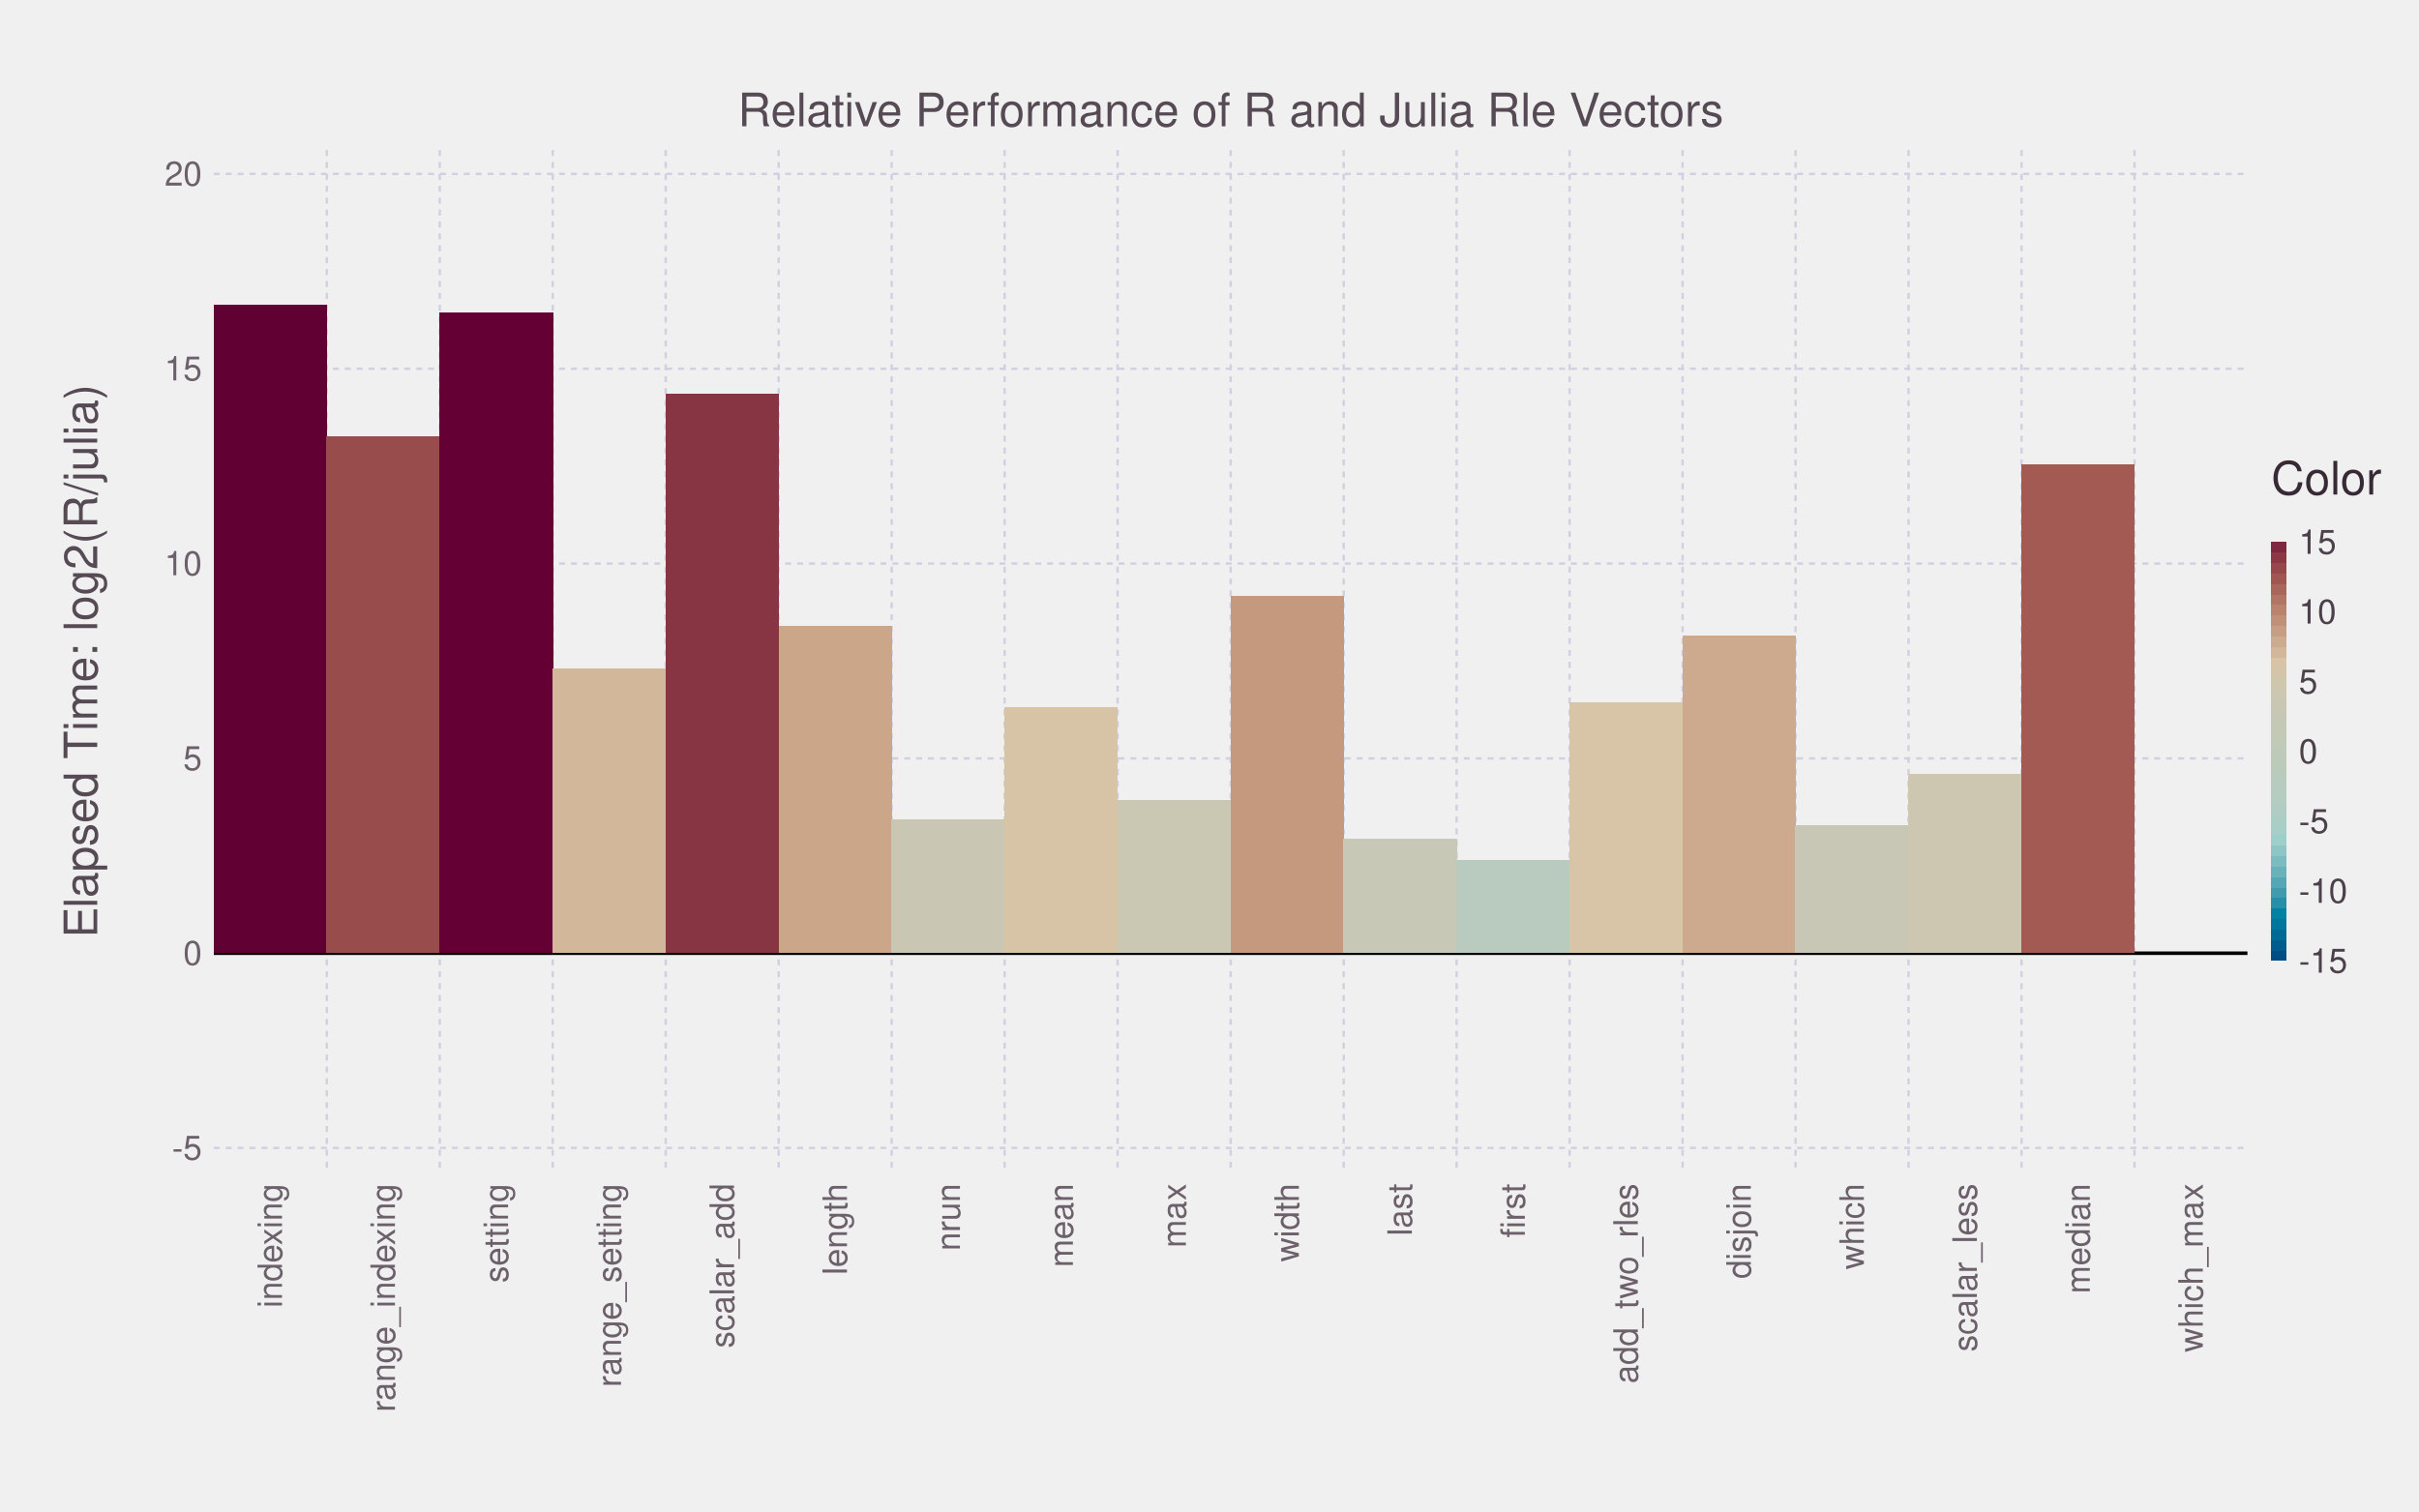
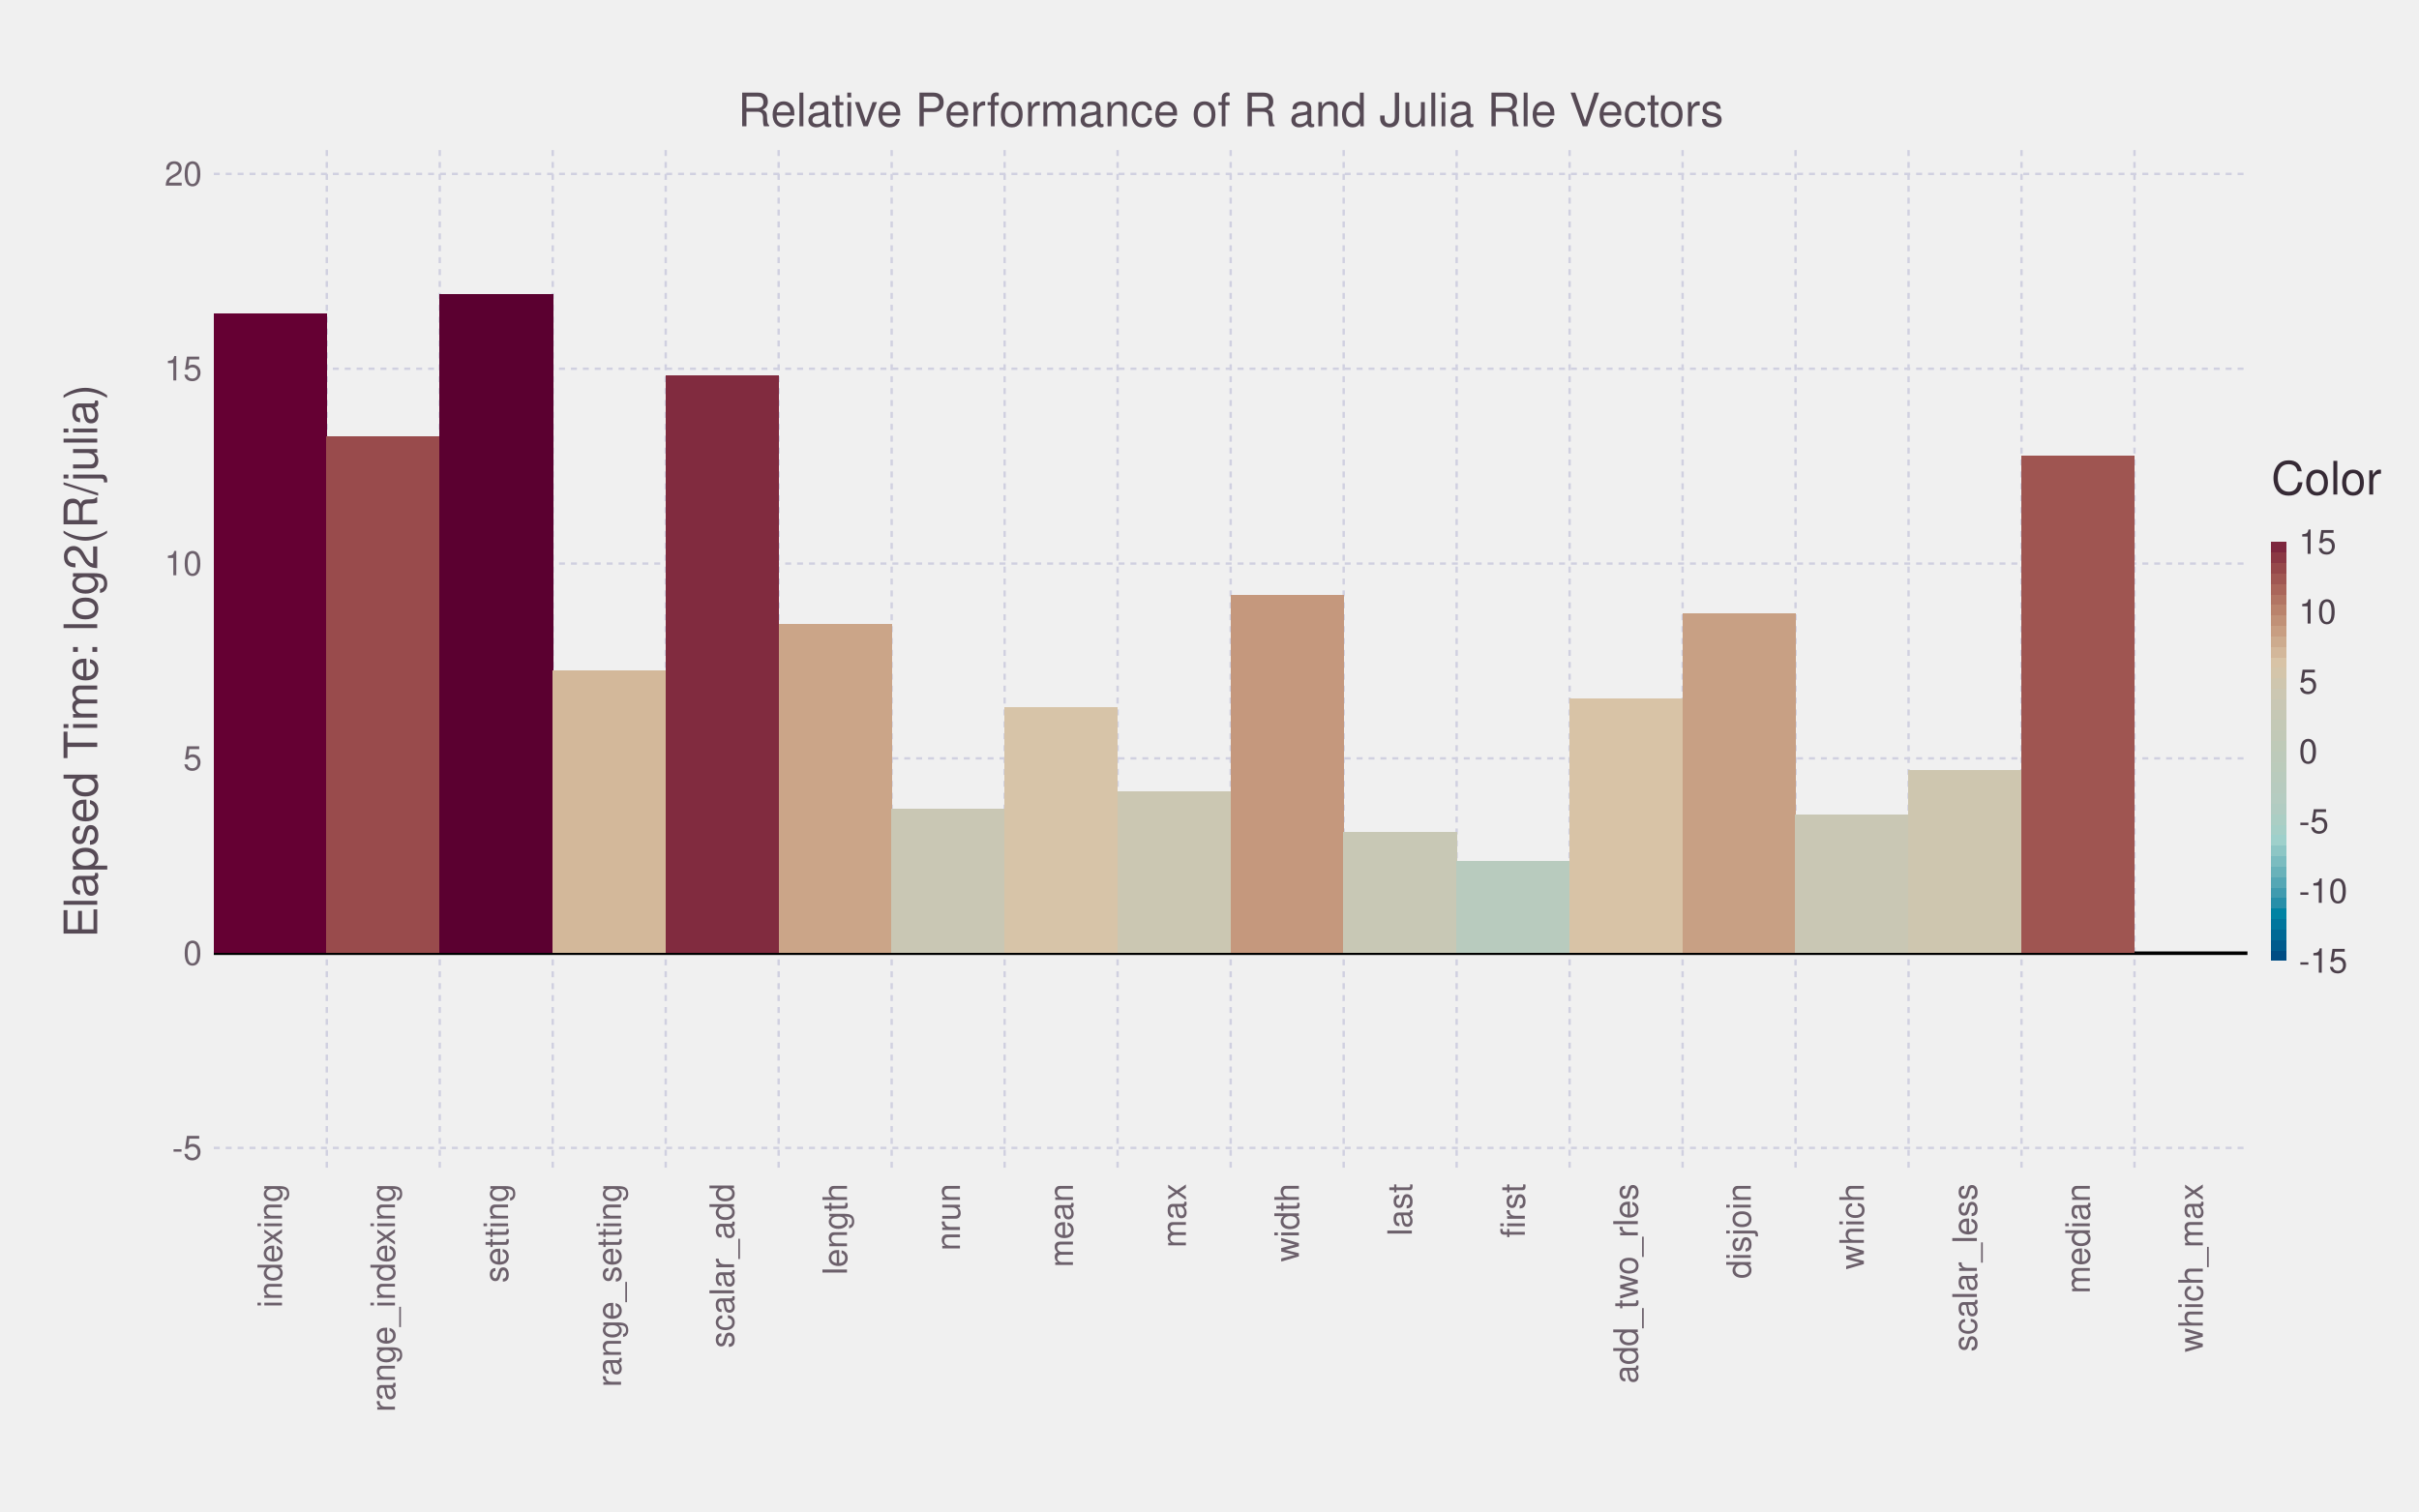
<svg xmlns="http://www.w3.org/2000/svg" version="1.2" width="203.2mm" height="127mm" viewBox="0 0 203.2 127" stroke="none" fill="#000000" stroke-width="0.3" font-size="3.88">
-   <g class="plotroot yscalable" id="img-5282025b-1">
-     <g class="guide xlabels" font-size="2.82" font-family="'PT Sans Caption','Helvetica Neue','Helvetica',sans-serif" fill="#6C606B" id="img-5282025b-2">
+   <g class="plotroot yscalable" id="img-7544845b-1">
+     <g class="guide xlabels" font-size="2.82" font-family="'PT Sans Caption','Helvetica Neue','Helvetica',sans-serif" fill="#6C606B" id="img-7544845b-2">
      <text x="22.7" y="99.45" text-anchor="end" dy="0.35em" transform="rotate(-90, 22.7, 99.45)">indexing</text>
      <text x="32.19" y="99.45" text-anchor="end" dy="0.35em" transform="rotate(-90, 32.19, 99.45)">range_indexing</text>
      <text x="41.69" y="99.45" text-anchor="end" dy="0.35em" transform="rotate(-90, 41.69, 99.45)">setting</text>
      <text x="51.18" y="99.45" text-anchor="end" dy="0.35em" transform="rotate(-90, 51.18, 99.45)">range_setting</text>
      <text x="60.67" y="99.45" text-anchor="end" dy="0.35em" transform="rotate(-90, 60.67, 99.45)">scalar_add</text>
      <text x="70.16" y="99.45" text-anchor="end" dy="0.35em" transform="rotate(-90, 70.16, 99.45)">length</text>
      <text x="79.65" y="99.45" text-anchor="end" dy="0.35em" transform="rotate(-90, 79.65, 99.45)">nrun</text>
      <text x="89.14" y="99.45" text-anchor="end" dy="0.35em" transform="rotate(-90, 89.14, 99.45)">mean</text>
      <text x="98.63" y="99.45" text-anchor="end" dy="0.35em" transform="rotate(-90, 98.63, 99.45)">max</text>
      <text x="108.12" y="99.45" text-anchor="end" dy="0.35em" transform="rotate(-90, 108.12, 99.45)">width</text>
      <text x="117.61" y="99.45" text-anchor="end" dy="0.35em" transform="rotate(-90, 117.61, 99.45)">last</text>
      <text x="127.1" y="99.45" text-anchor="end" dy="0.35em" transform="rotate(-90, 127.1, 99.45)">first</text>
      <text x="136.59" y="99.45" text-anchor="end" dy="0.35em" transform="rotate(-90, 136.59, 99.45)">add_two_rles</text>
      <text x="146.08" y="99.45" text-anchor="end" dy="0.35em" transform="rotate(-90, 146.08, 99.45)">disjoin</text>
      <text x="155.58" y="99.45" text-anchor="end" dy="0.35em" transform="rotate(-90, 155.58, 99.45)">which</text>
      <text x="165.07" y="99.45" text-anchor="end" dy="0.35em" transform="rotate(-90, 165.07, 99.45)">scalar_less</text>
      <text x="174.56" y="99.45" text-anchor="end" dy="0.35em" transform="rotate(-90, 174.56, 99.45)">median</text>
      <text x="184.05" y="99.45" text-anchor="end" dy="0.35em" transform="rotate(-90, 184.05, 99.45)">which_max</text>
    </g>
-     <g class="guide colorkey" id="img-5282025b-3">
-       <g font-size="2.82" font-family="'PT Sans','Helvetica Neue','Helvetica',sans-serif" fill="#4C404B" id="img-5282025b-4">
+     <g class="guide colorkey" id="img-7544845b-3">
+       <g font-size="2.82" font-family="'PT Sans','Helvetica Neue','Helvetica',sans-serif" fill="#4C404B" id="img-7544845b-4">
+         <text x="193.11" y="80.74" dy="0.35em">-15</text>
        <text x="193.11" y="51.41" dy="0.35em">10</text>
+         <text x="193.11" y="57.28" dy="0.35em">5</text>
+         <text x="193.11" y="74.87" dy="0.35em">-10</text>
+         <text x="193.11" y="63.14" dy="0.35em">0</text>
        <text x="193.11" y="69.01" dy="0.35em">-5</text>
-         <text x="193.11" y="63.14" dy="0.35em">0</text>
-         <text x="193.11" y="74.87" dy="0.35em">-10</text>
-         <text x="193.11" y="80.74" dy="0.35em">-15</text>
-         <text x="193.11" y="57.28" dy="0.35em">5</text>
        <text x="193.11" y="45.55" dy="0.35em">15</text>
      </g>
-       <g shape-rendering="crispEdges" stroke="#000000" stroke-opacity="0.000" id="img-5282025b-5">
+       <g shape-rendering="crispEdges" stroke="#000000" stroke-opacity="0.000" id="img-7544845b-5">
        <rect x="190.79" y="79.86" width="1.31" height="0.88" fill="#004D84" />
        <rect x="190.79" y="78.98" width="1.31" height="0.88" fill="#005B8D" />
        <rect x="190.79" y="78.1" width="1.31" height="0.88" fill="#006995" />
        <rect x="190.79" y="77.22" width="1.31" height="0.88" fill="#00769D" />
        <rect x="190.79" y="76.34" width="1.31" height="0.88" fill="#0083A3" />
        <rect x="190.79" y="75.46" width="1.31" height="0.88" fill="#278FA9" />
        <rect x="190.79" y="74.58" width="1.31" height="0.88" fill="#409BAF" />
        <rect x="190.79" y="73.7" width="1.31" height="0.88" fill="#55A7B5" />
        <rect x="190.79" y="72.82" width="1.31" height="0.88" fill="#69B2BA" />
        <rect x="190.79" y="71.94" width="1.31" height="0.88" fill="#7BBCC0" />
        <rect x="190.79" y="71.06" width="1.31" height="0.88" fill="#8DC6C5" />
        <rect x="190.79" y="70.18" width="1.31" height="0.88" fill="#9ED0CB" />
        <rect x="190.79" y="69.3" width="1.31" height="0.88" fill="#A5CFC7" />
        <rect x="190.79" y="68.42" width="1.31" height="0.88" fill="#ABCEC4" />
        <rect x="190.79" y="67.54" width="1.31" height="0.88" fill="#B1CCC2" />
        <rect x="190.79" y="66.66" width="1.31" height="0.88" fill="#B5CCC1" />
        <rect x="190.79" y="65.78" width="1.31" height="0.88" fill="#B7CBBF" />
        <rect x="190.79" y="64.9" width="1.31" height="0.88" fill="#B9CBBD" />
        <rect x="190.79" y="64.02" width="1.31" height="0.88" fill="#BBCBBB" />
        <rect x="190.79" y="63.14" width="1.31" height="0.88" fill="#BDCABA" />
        <rect x="190.79" y="62.26" width="1.31" height="0.88" fill="#BFCAB8" />
        <rect x="190.79" y="61.38" width="1.31" height="0.88" fill="#C2C9B7" />
        <rect x="190.79" y="60.5" width="1.31" height="0.88" fill="#C4C9B6" />
        <rect x="190.79" y="59.62" width="1.31" height="0.88" fill="#C6C8B5" />
        <rect x="190.79" y="58.75" width="1.31" height="0.88" fill="#C9C7B4" />
        <rect x="190.79" y="57.87" width="1.31" height="0.88" fill="#CCC7B2" />
        <rect x="190.79" y="56.99" width="1.31" height="0.88" fill="#CFC6AE" />
        <rect x="190.79" y="56.11" width="1.31" height="0.88" fill="#D4C5AA" />
        <rect x="190.79" y="55.23" width="1.31" height="0.88" fill="#D8C3A6" />
        <rect x="190.79" y="54.35" width="1.31" height="0.88" fill="#D3B79A" />
        <rect x="190.79" y="53.47" width="1.31" height="0.88" fill="#CDAB8E" />
        <rect x="190.79" y="52.59" width="1.31" height="0.88" fill="#C89E82" />
        <rect x="190.79" y="51.71" width="1.31" height="0.88" fill="#C19177" />
        <rect x="190.79" y="50.83" width="1.31" height="0.88" fill="#BA836C" />
        <rect x="190.79" y="49.95" width="1.31" height="0.88" fill="#B27563" />
        <rect x="190.79" y="49.07" width="1.31" height="0.88" fill="#AA665A" />
        <rect x="190.79" y="48.19" width="1.31" height="0.88" fill="#A05752" />
        <rect x="190.79" y="47.31" width="1.31" height="0.88" fill="#96484A" />
        <rect x="190.79" y="46.43" width="1.31" height="0.88" fill="#8B3844" />
        <rect x="190.79" y="45.55" width="1.31" height="0.88" fill="#7E273E" />
-         <g stroke="#FFFFFF" stroke-width="0.2" id="img-5282025b-6">
+         <g stroke="#FFFFFF" stroke-width="0.2" id="img-7544845b-6">
+           <path fill="none" d="M190.79,80.74 L 192.11 80.74" />
          <path fill="none" d="M190.79,51.41 L 192.11 51.41" />
+           <path fill="none" d="M190.79,57.28 L 192.11 57.28" />
+           <path fill="none" d="M190.79,74.87 L 192.11 74.87" />
+           <path fill="none" d="M190.79,63.14 L 192.11 63.14" />
          <path fill="none" d="M190.79,69.01 L 192.11 69.01" />
-           <path fill="none" d="M190.79,63.14 L 192.11 63.14" />
-           <path fill="none" d="M190.79,74.87 L 192.11 74.87" />
-           <path fill="none" d="M190.79,80.74 L 192.11 80.74" />
-           <path fill="none" d="M190.79,57.28 L 192.11 57.28" />
          <path fill="none" d="M190.79,45.55 L 192.11 45.55" />
        </g>
      </g>
-       <g fill="#362A35" font-size="3.88" font-family="'PT Sans','Helvetica Neue','Helvetica',sans-serif" stroke="#000000" stroke-opacity="0.000" id="img-5282025b-7">
+       <g fill="#362A35" font-size="3.88" font-family="'PT Sans','Helvetica Neue','Helvetica',sans-serif" stroke="#000000" stroke-opacity="0.000" id="img-7544845b-7">
        <text x="190.79" y="41.55">Color</text>
      </g>
    </g>
-     <g clip-path="url(#img-5282025b-8)">
-       <g id="img-5282025b-9">
-         <g pointer-events="visible" opacity="1" fill="#000000" fill-opacity="0.000" stroke="#000000" stroke-opacity="0.000" class="guide background" id="img-5282025b-10">
+     <g clip-path="url(#img-7544845b-8)">
+       <g id="img-7544845b-9">
+         <g pointer-events="visible" opacity="1" fill="#000000" fill-opacity="0.000" stroke="#000000" stroke-opacity="0.000" class="guide background" id="img-7544845b-10">
          <rect x="17.96" y="12.61" width="170.83" height="85.84" />
        </g>
-         <g class="guide ygridlines xfixed" stroke-dasharray="0.5,0.5" stroke-width="0.2" stroke="#D0D0E0" id="img-5282025b-11">
+         <g class="guide ygridlines xfixed" stroke-dasharray="0.5,0.5" stroke-width="0.2" stroke="#D0D0E0" id="img-7544845b-11">
          <path fill="none" d="M17.96,96.45 L 188.79 96.45" />
          <path fill="none" d="M17.96,80.09 L 188.79 80.09" />
          <path fill="none" d="M17.96,63.72 L 188.79 63.72" />
          <path fill="none" d="M17.96,47.35 L 188.79 47.35" />
          <path fill="none" d="M17.96,30.98 L 188.79 30.98" />
          <path fill="none" d="M17.96,14.61 L 188.79 14.61" />
        </g>
-         <g class="guide xgridlines yfixed" stroke-dasharray="0.5,0.5" stroke-width="0.2" stroke="#D0D0E0" id="img-5282025b-12">
+         <g class="guide xgridlines yfixed" stroke-dasharray="0.5,0.5" stroke-width="0.2" stroke="#D0D0E0" id="img-7544845b-12">
          <path fill="none" d="M27.45,12.61 L 27.45 98.45" />
          <path fill="none" d="M36.94,12.61 L 36.94 98.45" />
          <path fill="none" d="M46.43,12.61 L 46.43 98.45" />
          <path fill="none" d="M55.92,12.61 L 55.92 98.45" />
          <path fill="none" d="M65.41,12.61 L 65.41 98.45" />
          <path fill="none" d="M74.9,12.61 L 74.9 98.45" />
          <path fill="none" d="M84.39,12.61 L 84.39 98.45" />
          <path fill="none" d="M93.88,12.61 L 93.88 98.45" />
          <path fill="none" d="M103.38,12.61 L 103.38 98.45" />
          <path fill="none" d="M112.87,12.61 L 112.87 98.45" />
          <path fill="none" d="M122.36,12.61 L 122.36 98.45" />
          <path fill="none" d="M131.85,12.61 L 131.85 98.45" />
          <path fill="none" d="M141.34,12.61 L 141.34 98.45" />
          <path fill="none" d="M150.83,12.61 L 150.83 98.45" />
          <path fill="none" d="M160.32,12.61 L 160.32 98.45" />
          <path fill="none" d="M169.81,12.61 L 169.81 98.45" />
          <path fill="none" d="M179.3,12.61 L 179.3 98.45" />
        </g>
-         <g class="plotpanel" id="img-5282025b-13">
-           <g class="xfixed" stroke-dasharray="none" stroke-width="0.3" stroke="#000000" id="img-5282025b-14">
+         <g class="plotpanel" id="img-7544845b-13">
+           <g class="xfixed" stroke-dasharray="none" stroke-width="0.3" stroke="#000000" id="img-7544845b-14">
            <path fill="none" d="M17.96,80.09 L 188.79 80.09" />
          </g>
-           <g shape-rendering="crispEdges" stroke-width="0.3" id="img-5282025b-15">
-             <g stroke="#000000" stroke-opacity="0.000" class="geometry" id="img-5282025b-16">
-               <rect x="17.93" y="25.63" width="9.54" height="54.46" fill="#610032" />
-               <rect x="27.42" y="36.68" width="9.54" height="43.41" fill="#994C4C" />
-               <rect x="36.92" y="26.28" width="9.54" height="53.8" fill="#640033" />
-               <rect x="46.41" y="56.14" width="9.54" height="23.94" fill="#D3B79A" />
-               <rect x="55.9" y="33.07" width="9.54" height="47.02" fill="#883543" />
-               <rect x="65.39" y="52.56" width="9.54" height="27.52" fill="#CBA688" />
-               <rect x="74.88" y="68.84" width="9.54" height="11.25" fill="#C9C7B4" />
-               <rect x="84.37" y="59.38" width="9.54" height="20.71" fill="#D7C4A7" />
-               <rect x="93.86" y="67.23" width="9.54" height="12.85" fill="#CAC7B3" />
-               <rect x="103.35" y="50.05" width="9.54" height="30.04" fill="#C5997D" />
-               <rect x="112.84" y="70.43" width="9.54" height="9.65" fill="#C7C8B5" />
-               <rect x="122.33" y="72.26" width="9.54" height="7.83" fill="#B8CBBE" />
-               <rect x="131.82" y="59.04" width="9.54" height="21.05" fill="#D8C4A7" />
-               <rect x="141.31" y="53.44" width="9.54" height="26.64" fill="#CDAA8D" />
-               <rect x="150.8" y="69.32" width="9.54" height="10.76" fill="#C8C7B5" />
-               <rect x="160.3" y="65.03" width="9.54" height="15.06" fill="#CDC6B0" />
-               <rect x="169.79" y="38.98" width="9.54" height="41.11" fill="#A25A53" />
+           <g shape-rendering="crispEdges" stroke-width="0.3" id="img-7544845b-15">
+             <g stroke="#000000" stroke-opacity="0.000" class="geometry" id="img-7544845b-16">
+               <rect x="17.93" y="26.3" width="9.54" height="53.79" fill="#650033" />
+               <rect x="27.42" y="36.65" width="9.54" height="43.44" fill="#994B4C" />
+               <rect x="36.92" y="24.72" width="9.54" height="55.37" fill="#5B0030" />
+               <rect x="46.41" y="56.29" width="9.54" height="23.79" fill="#D3B89A" />
+               <rect x="55.9" y="31.56" width="9.54" height="48.52" fill="#812B3F" />
+               <rect x="65.39" y="52.43" width="9.54" height="27.66" fill="#CBA588" />
+               <rect x="74.88" y="67.95" width="9.54" height="12.14" fill="#C9C7B4" />
+               <rect x="84.37" y="59.4" width="9.54" height="20.68" fill="#D7C4A8" />
+               <rect x="93.86" y="66.49" width="9.54" height="13.59" fill="#CBC7B2" />
+               <rect x="103.35" y="50.01" width="9.54" height="30.08" fill="#C5987D" />
+               <rect x="112.84" y="69.9" width="9.54" height="10.19" fill="#C8C8B5" />
+               <rect x="122.33" y="72.35" width="9.54" height="7.73" fill="#B8CBBE" />
+               <rect x="131.82" y="58.68" width="9.54" height="21.4" fill="#D8C3A6" />
+               <rect x="141.31" y="51.5" width="9.54" height="28.58" fill="#C8A084" />
+               <rect x="150.8" y="68.46" width="9.54" height="11.63" fill="#C9C7B4" />
+               <rect x="160.3" y="64.67" width="9.54" height="15.41" fill="#CEC6AF" />
+               <rect x="169.79" y="38.28" width="9.54" height="41.8" fill="#9F5551" />
              <rect x="179.28" y="80.09" width="9.54" height="0.01" fill="#BECAB9" />
            </g>
          </g>
        </g>
      </g>
    </g>
-     <g class="guide ylabels" font-size="2.82" font-family="'PT Sans Caption','Helvetica Neue','Helvetica',sans-serif" fill="#6C606B" id="img-5282025b-17">
+     <g class="guide ylabels" font-size="2.82" font-family="'PT Sans Caption','Helvetica Neue','Helvetica',sans-serif" fill="#6C606B" id="img-7544845b-17">
      <text x="16.96" y="96.45" text-anchor="end" dy="0.35em">-5</text>
      <text x="16.96" y="80.09" text-anchor="end" dy="0.35em">0</text>
      <text x="16.96" y="63.72" text-anchor="end" dy="0.35em">5</text>
      <text x="16.96" y="47.35" text-anchor="end" dy="0.35em">10</text>
      <text x="16.96" y="30.98" text-anchor="end" dy="0.35em">15</text>
      <text x="16.96" y="14.61" text-anchor="end" dy="0.35em">20</text>
    </g>
-     <g font-size="3.88" font-family="'PT Sans','Helvetica Neue','Helvetica',sans-serif" fill="#564A55" stroke="#000000" stroke-opacity="0.000" id="img-5282025b-18">
+     <g font-size="3.88" font-family="'PT Sans','Helvetica Neue','Helvetica',sans-serif" fill="#564A55" stroke="#000000" stroke-opacity="0.000" id="img-7544845b-18">
      <text x="8.81" y="53.53" text-anchor="middle" dy="0.35em" transform="rotate(-90, 8.81, 55.53)">Elapsed Time: log2(R/julia)</text>
    </g>
-     <g font-size="3.88" font-family="'PT Sans','Helvetica Neue','Helvetica',sans-serif" fill="#564A55" stroke="#000000" stroke-opacity="0.000" id="img-5282025b-19">
+     <g font-size="3.88" font-family="'PT Sans','Helvetica Neue','Helvetica',sans-serif" fill="#564A55" stroke="#000000" stroke-opacity="0.000" id="img-7544845b-19">
      <text x="103.38" y="10.61" text-anchor="middle">Relative Performance of R and Julia Rle Vectors</text>
    </g>
  </g>
  <defs>
-     <clipPath id="img-5282025b-8">
+     <clipPath id="img-7544845b-8">
      <path d="M17.96,12.61 L 188.79 12.61 188.79 98.45 17.96 98.45" />
    </clipPath>
  </defs>
</svg>
